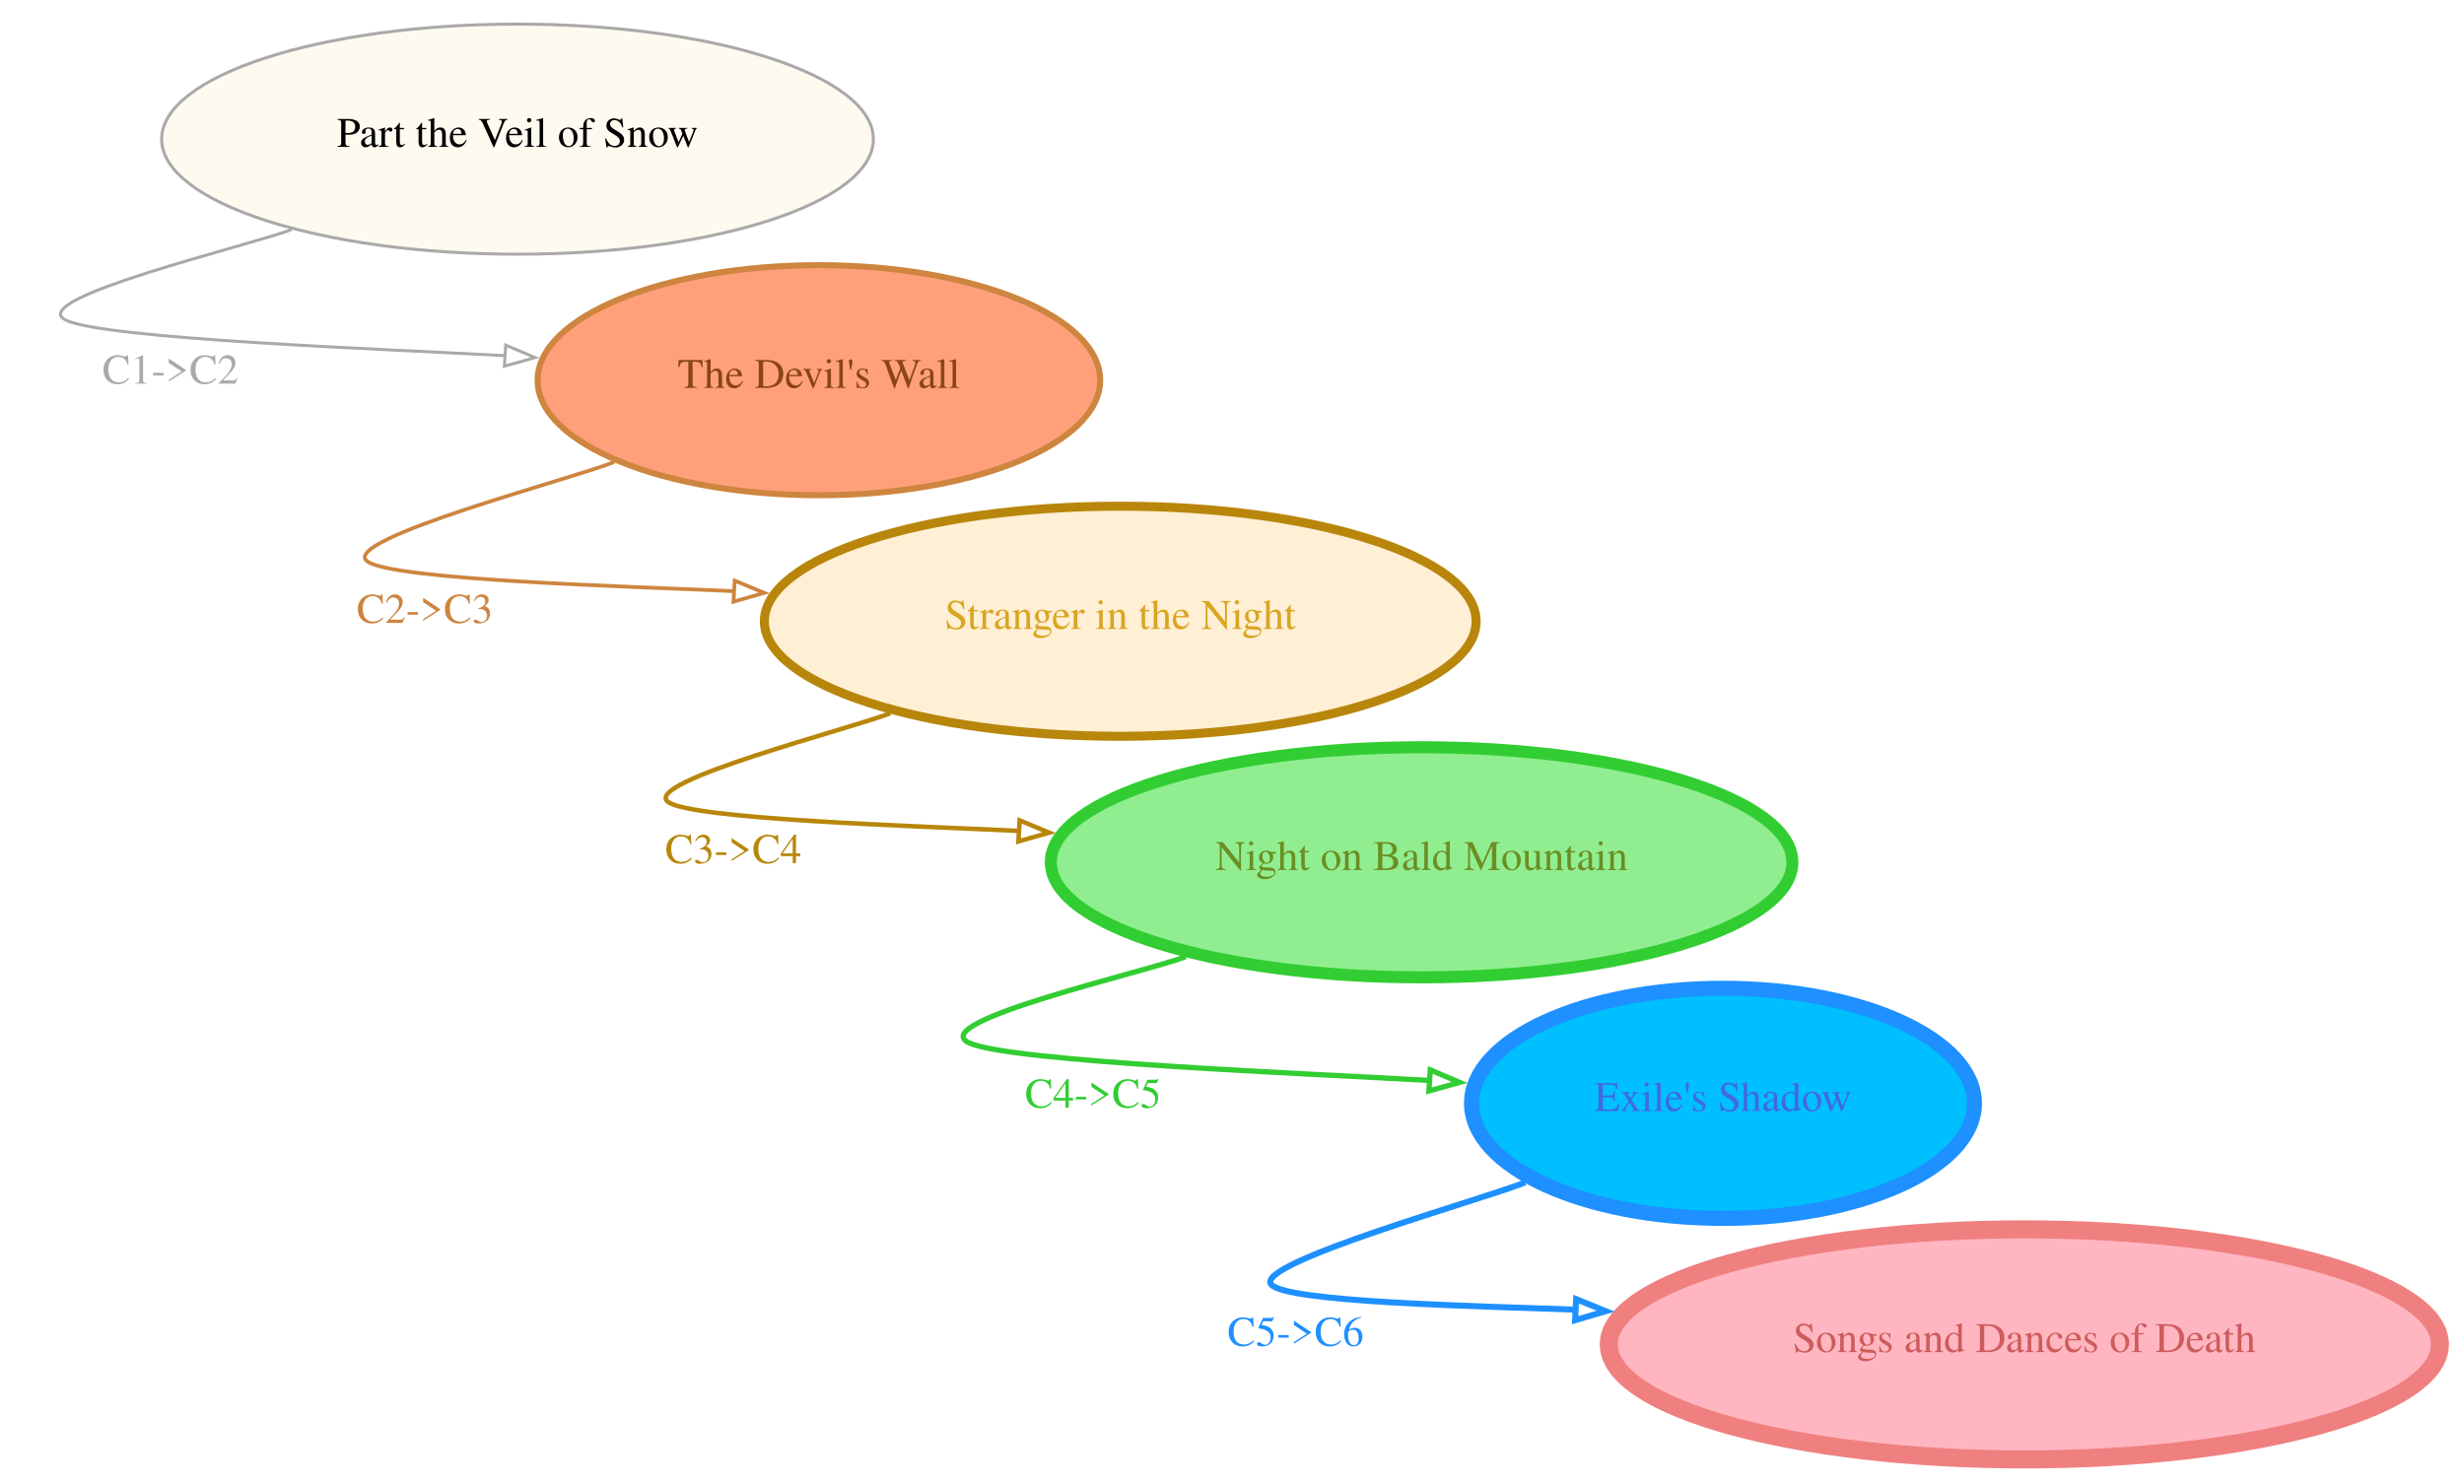
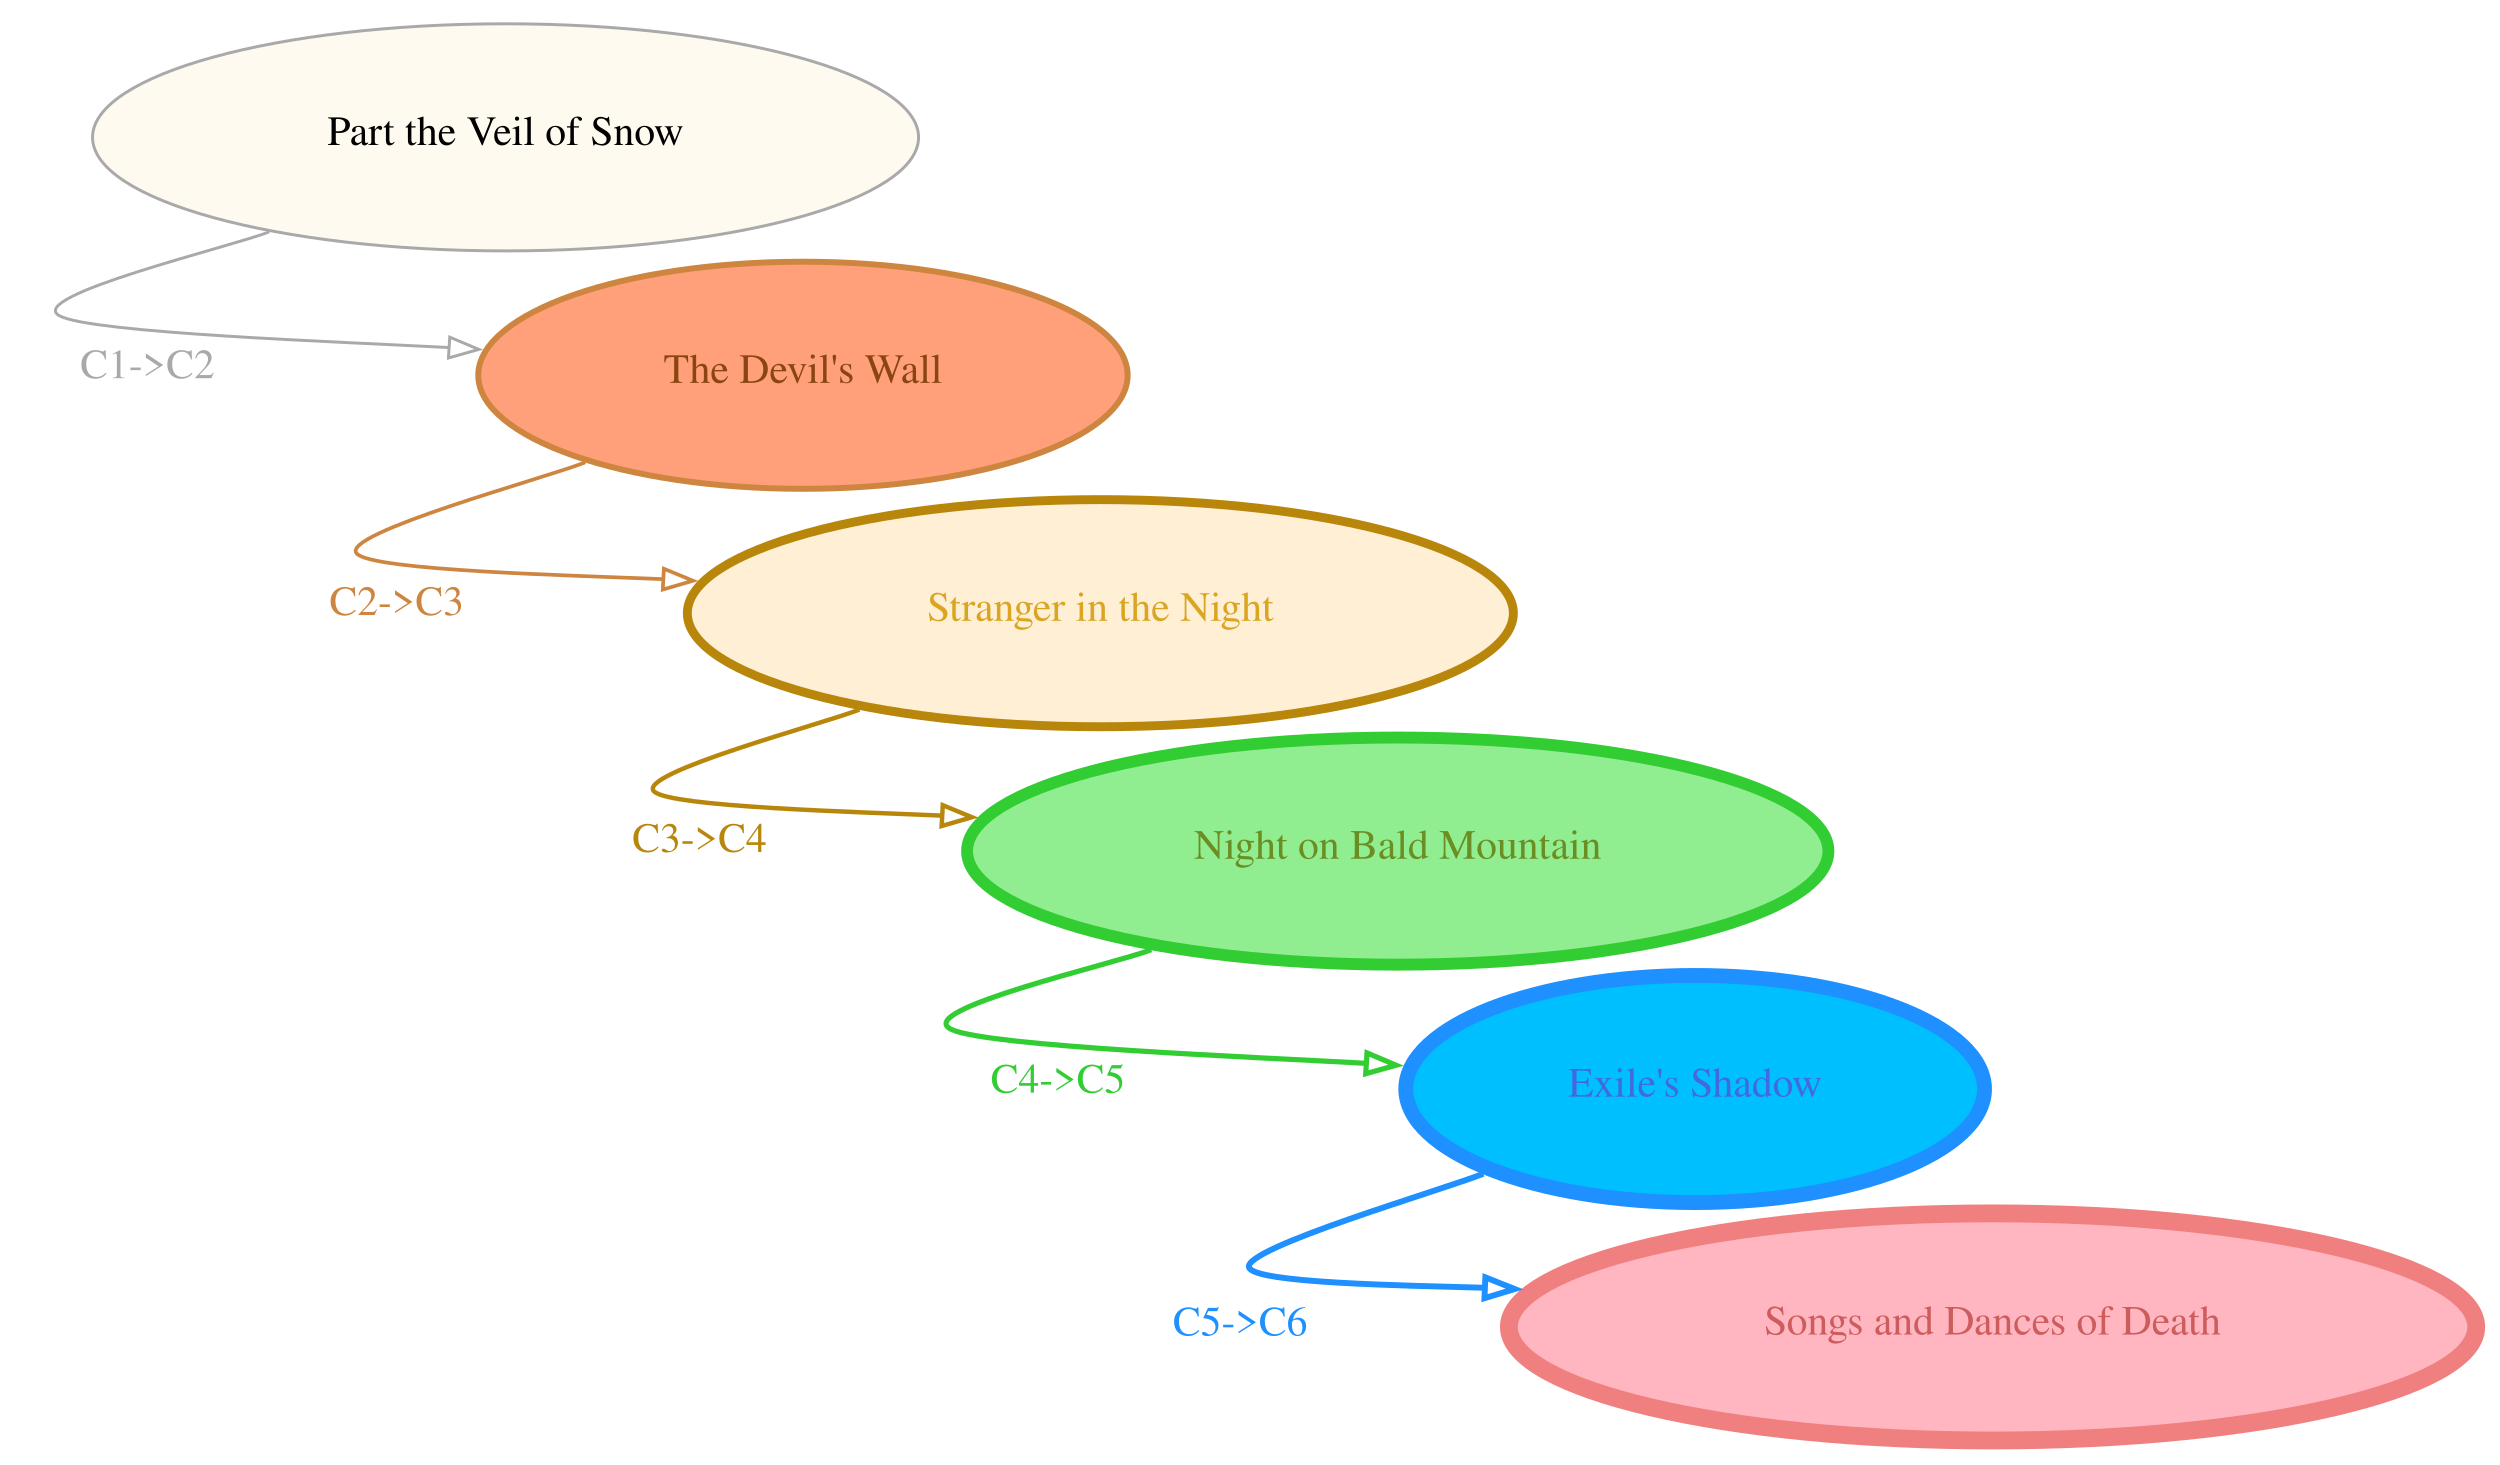
- <svg xmlns="http://www.w3.org/2000/svg" width="817.604" height="492.368" viewBox="0 0 817.604 492.368">
-   <g id="graph0" class="graph" transform="translate(171.7186,46.18377) scale(1.0)">
+ <svg xmlns="http://www.w3.org/2000/svg" width="840.629" height="492.368" viewBox="0 0 840.629 492.368">
+   <g id="graph0" class="graph" transform="translate(169.994,46.18377) scale(1.0)">
    <g class="node" id="node_0">
-       <ellipse cx="0" cy="0" rx="118.087" ry="38.184" fill="floralwhite" stroke="darkgrey" />
-       <text x="0" y="0" text-anchor="middle" dominant-baseline="central" font-family="Times,serif" font-size="14">Part the Veil of Snow</text>
+       <ellipse cx="0" cy="0" rx="138.876" ry="38.184" fill="floralwhite" stroke="darkgrey" />
+       <text x="0" y="0" text-anchor="middle" dominant-baseline="central" font-family="Times,serif" font-size="14">Part the Veil of Snow</text>
    </g>
    <g class="node" id="node_1">
-       <ellipse cx="100" cy="80" rx="93.338" ry="38.184" fill="lightsalmon" stroke="peru" stroke-width="2" />
-       <text x="100" y="80" text-anchor="middle" dominant-baseline="central" fill="saddlebrown" font-family="Times,serif" font-size="14">The Devil's Wall</text>
+       <ellipse cx="100" cy="80" rx="109.177" ry="38.184" fill="lightsalmon" stroke="peru" stroke-width="2" />
+       <text x="100" y="80" text-anchor="middle" dominant-baseline="central" fill="saddlebrown" font-family="Times,serif" font-size="14">The Devil's Wall</text>
    </g>
    <g class="node" id="node_2">
-       <ellipse cx="200" cy="160" rx="118.087" ry="38.184" fill="papayawhip" stroke="darkgoldenrod" stroke-width="3" />
-       <text x="200" y="160" text-anchor="middle" dominant-baseline="central" fill="goldenrod" font-family="Times,serif" font-size="14">Stranger in the Night</text>
+       <ellipse cx="200" cy="160" rx="138.876" ry="38.184" fill="papayawhip" stroke="darkgoldenrod" stroke-width="3" />
+       <text x="200" y="160" text-anchor="middle" dominant-baseline="central" fill="goldenrod" font-family="Times,serif" font-size="14">Stranger in the Night</text>
    </g>
    <g class="node" id="node_3">
-       <ellipse cx="300" cy="240" rx="123.037" ry="38.184" fill="lightgreen" stroke="limegreen" stroke-width="4" />
-       <text x="300" y="240" text-anchor="middle" dominant-baseline="central" fill="olivedrab" font-family="Times,serif" font-size="14">Night on Bald Mountain</text>
+       <ellipse cx="300" cy="240" rx="144.815" ry="38.184" fill="lightgreen" stroke="limegreen" stroke-width="4" />
+       <text x="300" y="240" text-anchor="middle" dominant-baseline="central" fill="olivedrab" font-family="Times,serif" font-size="14">Night on Bald Mountain</text>
    </g>
    <g class="node" id="node_4">
-       <ellipse cx="400" cy="320" rx="83.439" ry="38.184" fill="deepskyblue" stroke="dodgerblue" stroke-width="5" />
-       <text x="400" y="320" text-anchor="middle" dominant-baseline="central" fill="royalblue" font-family="Times,serif" font-size="14">Exile's Shadow</text>
+       <ellipse cx="400" cy="320" rx="97.298" ry="38.184" fill="deepskyblue" stroke="dodgerblue" stroke-width="5" />
+       <text x="400" y="320" text-anchor="middle" dominant-baseline="central" fill="royalblue" font-family="Times,serif" font-size="14">Exile's Shadow</text>
    </g>
    <g class="node" id="node_5">
-       <ellipse cx="500" cy="400" rx="137.886" ry="38.184" fill="lightpink" stroke="lightcoral" stroke-width="6" />
-       <text x="500" y="400" text-anchor="middle" dominant-baseline="central" fill="indianred" font-family="Times,serif" font-size="14">Songs and Dances of Death</text>
+       <ellipse cx="500" cy="400" rx="162.635" ry="38.184" fill="lightpink" stroke="lightcoral" stroke-width="6" />
+       <text x="500" y="400" text-anchor="middle" dominant-baseline="central" fill="indianred" font-family="Times,serif" font-size="14">Songs and Dances of Death</text>
    </g>
    <g class="edge" id="edge1">
-       <path d="M -74.947 29.979 C -87.456 34.982 -163.719 52.898 -150 60 C -137.763 66.335 -43.016 69.716 -4.079 71.861" fill="none" stroke="darkgrey" />
-       <polygon points="5.854,72.493 -4.348,75.351 -3.904,68.365 5.854,72.493" fill="none" stroke="darkgrey" />
-       <text x="-115.16" y="78.585" text-anchor="middle" dominant-baseline="central" fill="darkgrey" font-family="Times,serif" font-size="14">C1-&gt;C2</text>
+       <path d="M -79.455 31.782 C -91.213 36.485 -161.994 53.397 -150 60 C -139.409 65.831 -54.928 68.772 -18.952 70.688" fill="none" stroke="darkgrey" />
+       <polygon points="-9.002,71.307 -19.2,74.18 -18.766,67.193 -9.002,71.307" fill="none" stroke="darkgrey" />
+       <text x="-120.404" y="78.43" text-anchor="middle" dominant-baseline="central" fill="darkgrey" font-family="Times,serif" font-size="14">C1-&gt;C2</text>
    </g>
    <g class="edge" id="edge2">
-       <path d="M 32.049 107.181 C 18.374 112.65 -58.616 132.747 -50 140 C -42.461 146.347 37.216 148.413 71.951 150.025" fill="none" stroke="peru" stroke-width="1.25" />
-       <polygon points="81.855,150.592 71.672,153.515 72.071,146.526 81.855,150.592" fill="none" stroke="peru" stroke-width="1.25" />
-       <text x="-30.759" y="157.986" text-anchor="middle" dominant-baseline="central" fill="peru" font-family="Times,serif" font-size="14">C2-&gt;C3</text>
+       <path d="M 26.792 109.283 C 13.993 114.403 -56.356 133.348 -50 140 C -44.54 145.714 22.209 147.265 53.065 148.56" fill="none" stroke="peru" stroke-width="1.25" />
+       <polygon points="63.039,149.093 52.867,152.054 53.24,145.064 63.039,149.093" fill="none" stroke="peru" stroke-width="1.25" />
+       <text x="-36.609" y="158.078" text-anchor="middle" dominant-baseline="central" fill="peru" font-family="Times,serif" font-size="14">C2-&gt;C3</text>
    </g>
    <g class="edge" id="edge3">
-       <path d="M 123.645 190.542 C 111.371 195.452 40.83 213.375 50 220 C 57.951 225.744 132.712 227.976 166.434 229.586" fill="none" stroke="darkgoldenrod" stroke-width="1.5" />
-       <polygon points="176.4,230.162 166.214,233.079 166.618,226.091 176.4,230.162" fill="none" stroke="darkgoldenrod" stroke-width="1.5" />
-       <text x="71.601" y="237.729" text-anchor="middle" dominant-baseline="central" fill="darkgoldenrod" font-family="Times,serif" font-size="14">C3-&gt;C4</text>
+       <path d="M 118.982 192.407 C 107.485 197.006 43.317 213.947 50 220 C 55.681 225.145 117.38 226.798 146.927 228.071" fill="none" stroke="darkgoldenrod" stroke-width="1.5" />
+       <polygon points="156.814,228.604 146.64,231.56 147.017,224.571 156.814,228.604" fill="none" stroke="darkgoldenrod" stroke-width="1.5" />
+       <text x="65.208" y="237.711" text-anchor="middle" dominant-baseline="central" fill="darkgoldenrod" font-family="Times,serif" font-size="14">C3-&gt;C4</text>
    </g>
    <g class="edge" id="edge4">
-       <path d="M 221.686 271.326 C 209.738 276.105 134.404 293.017 150 300 C 163.849 306.201 261.7 310.077 302.731 312.41" fill="none" stroke="limegreen" stroke-width="1.75" />
-       <polygon points="312.62,313.05 302.415,315.897 302.867,308.912 312.62,313.05" fill="none" stroke="limegreen" stroke-width="1.75" />
-       <text x="191.002" y="318.864" text-anchor="middle" dominant-baseline="central" fill="limegreen" font-family="Times,serif" font-size="14">C4-&gt;C5</text>
+       <path d="M 217.092 273.163 C 205.91 277.636 135.837 293.5 150 300 C 162.463 305.72 251.127 309.224 289.499 311.364" fill="none" stroke="limegreen" stroke-width="1.75" />
+       <polygon points="299.427,311.997 289.224,314.854 289.67,307.868 299.427,311.997" fill="none" stroke="limegreen" stroke-width="1.75" />
+       <text x="185.759" y="318.675" text-anchor="middle" dominant-baseline="central" fill="limegreen" font-family="Times,serif" font-size="14">C4-&gt;C5</text>
    </g>
    <g class="edge" id="edge5">
-       <path d="M 334.356 346.257 C 320.297 351.881 245.041 372.855 250 380 C 254.21 386.066 319.814 387.315 351.169 388.485" fill="none" stroke="dodgerblue" stroke-width="2" />
-       <polygon points="361.088,388.979 350.926,391.978 351.274,384.986 361.088,388.979" fill="none" stroke="dodgerblue" stroke-width="2" />
-       <text x="258.192" y="397.927" text-anchor="middle" dominant-baseline="central" fill="dodgerblue" font-family="Times,serif" font-size="14">C5-&gt;C6</text>
+       <path d="M 328.766 348.494 C 315.638 353.745 247.74 373.518 250 380 C 251.86 385.335 302.771 386.057 329.313 386.832" fill="none" stroke="dodgerblue" stroke-width="2" />
+       <polygon points="339.301,387.257 329.162,390.329 329.459,383.336 339.301,387.257" fill="none" stroke="dodgerblue" stroke-width="2" />
+       <text x="247.021" y="400.3" text-anchor="middle" dominant-baseline="central" fill="dodgerblue" font-family="Times,serif" font-size="14">C5-&gt;C6</text>
    </g>
  </g>
</svg>
